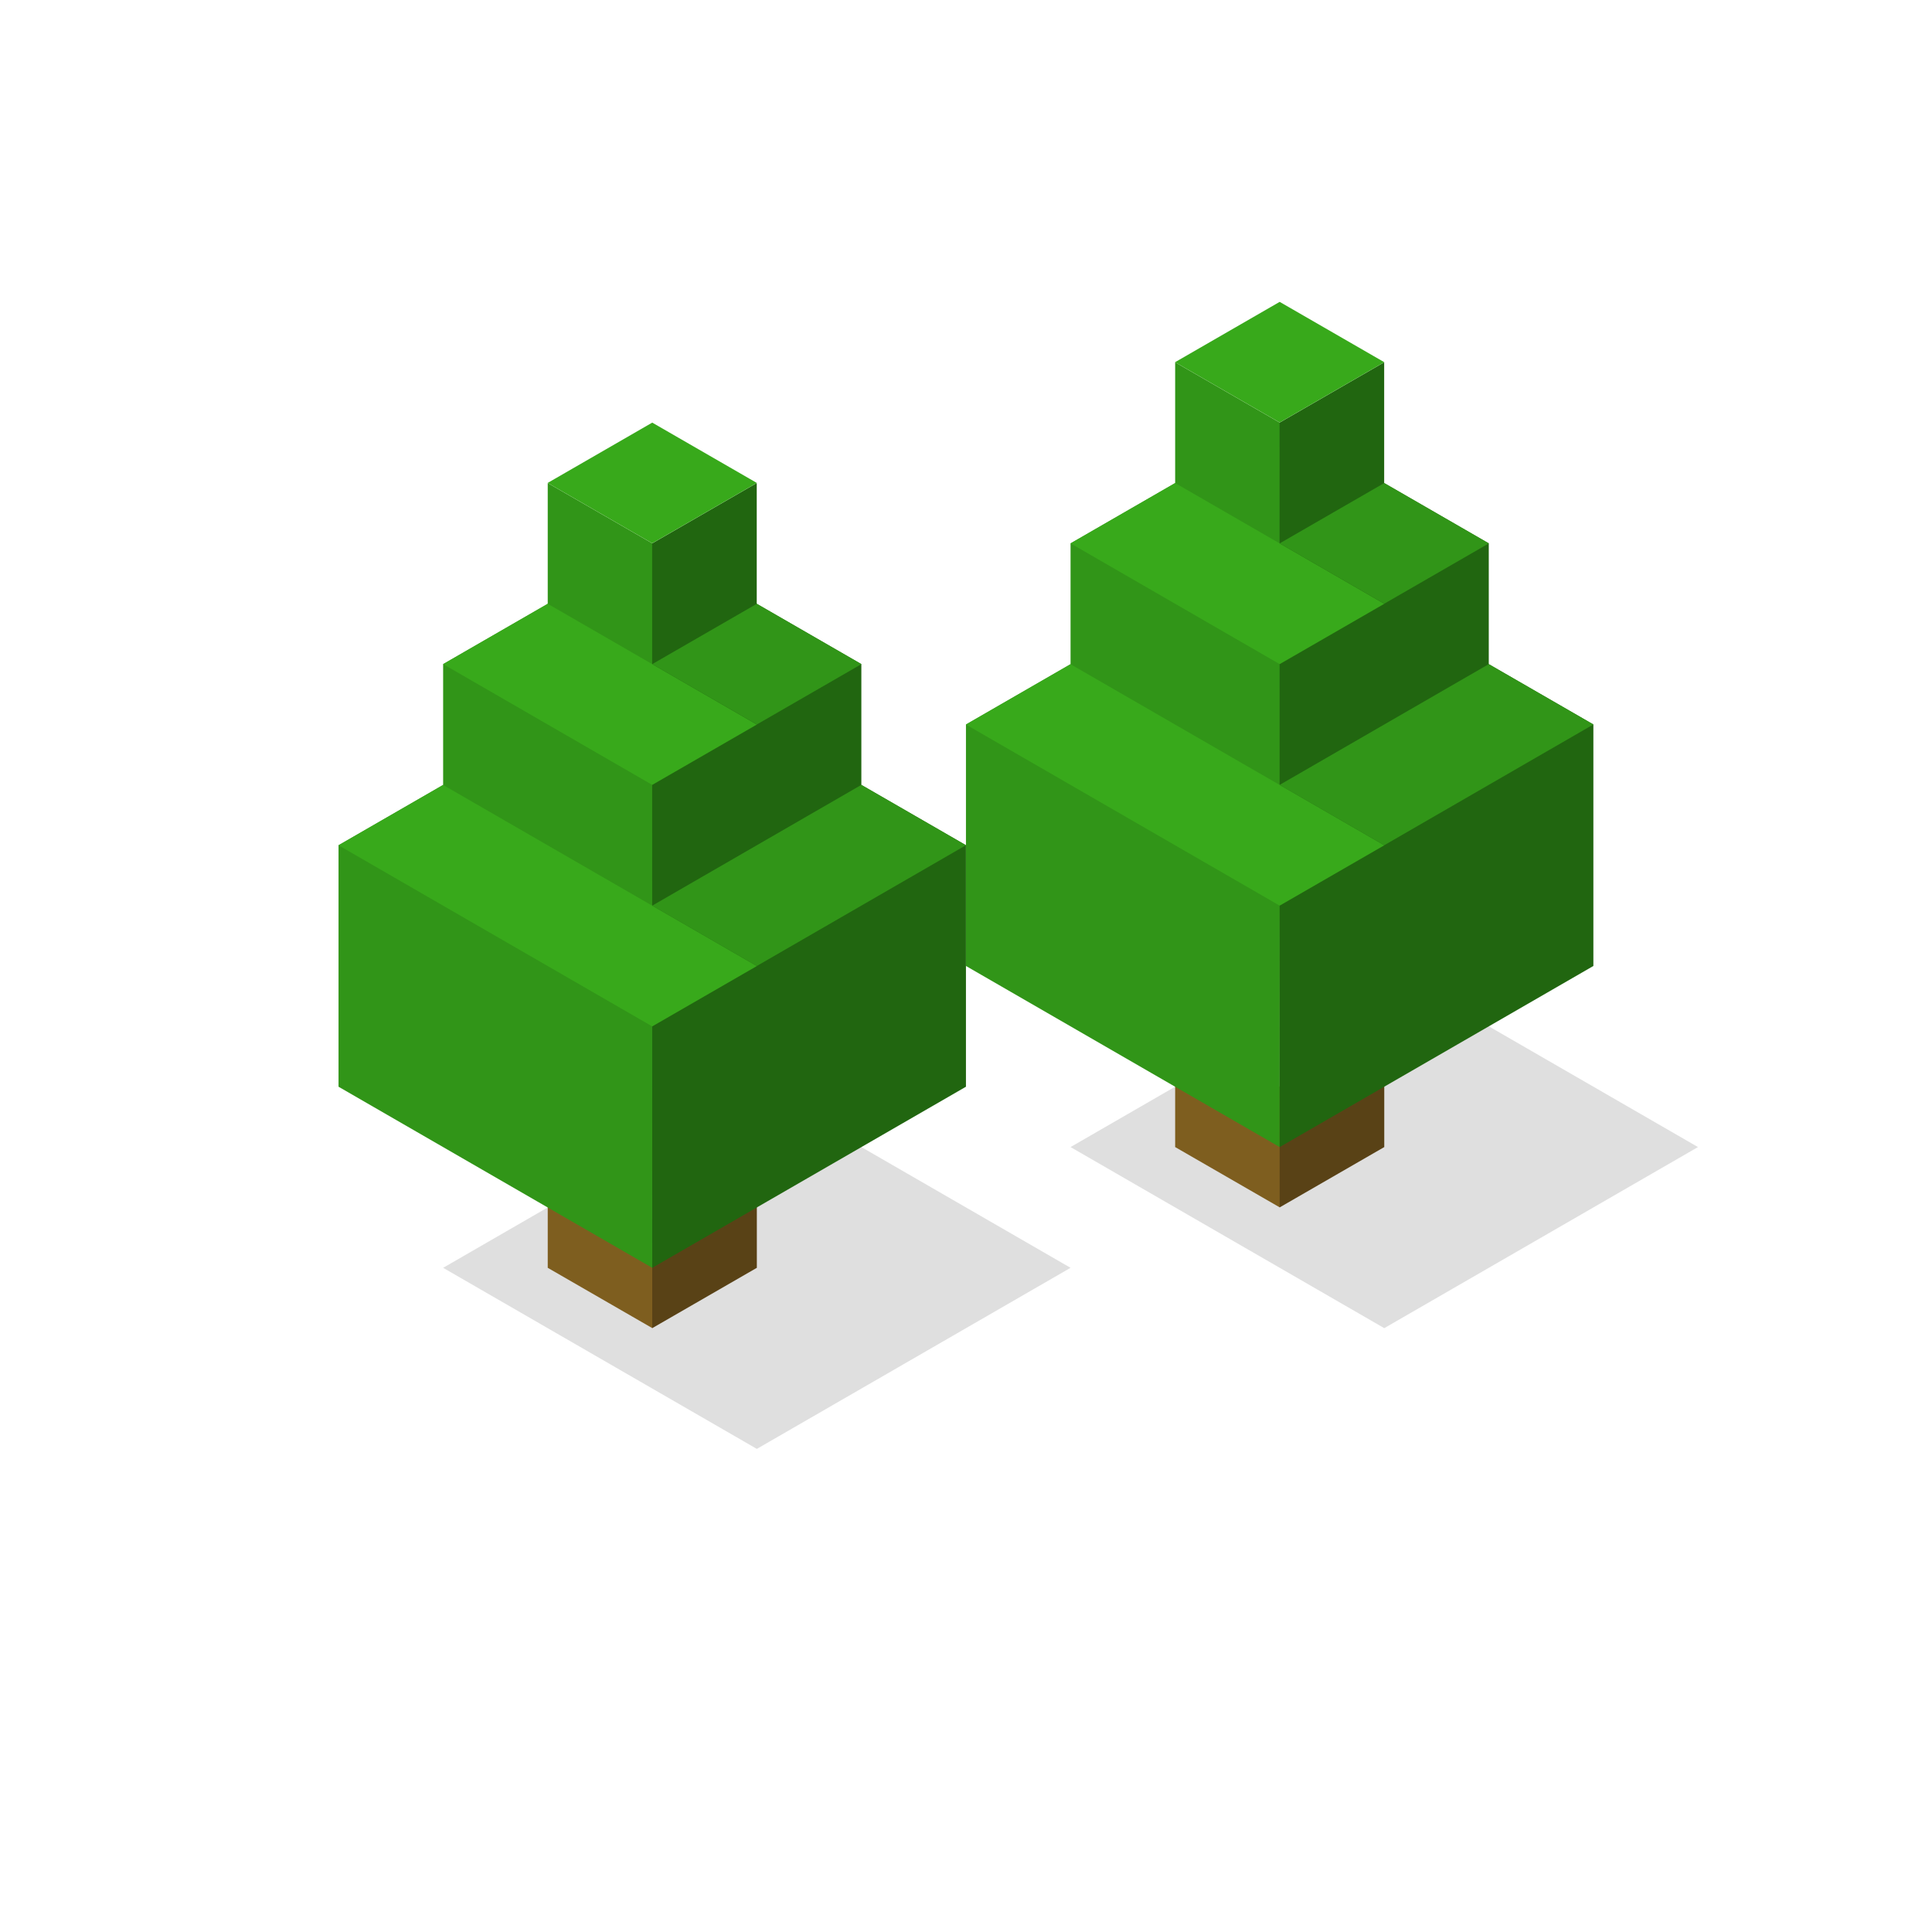
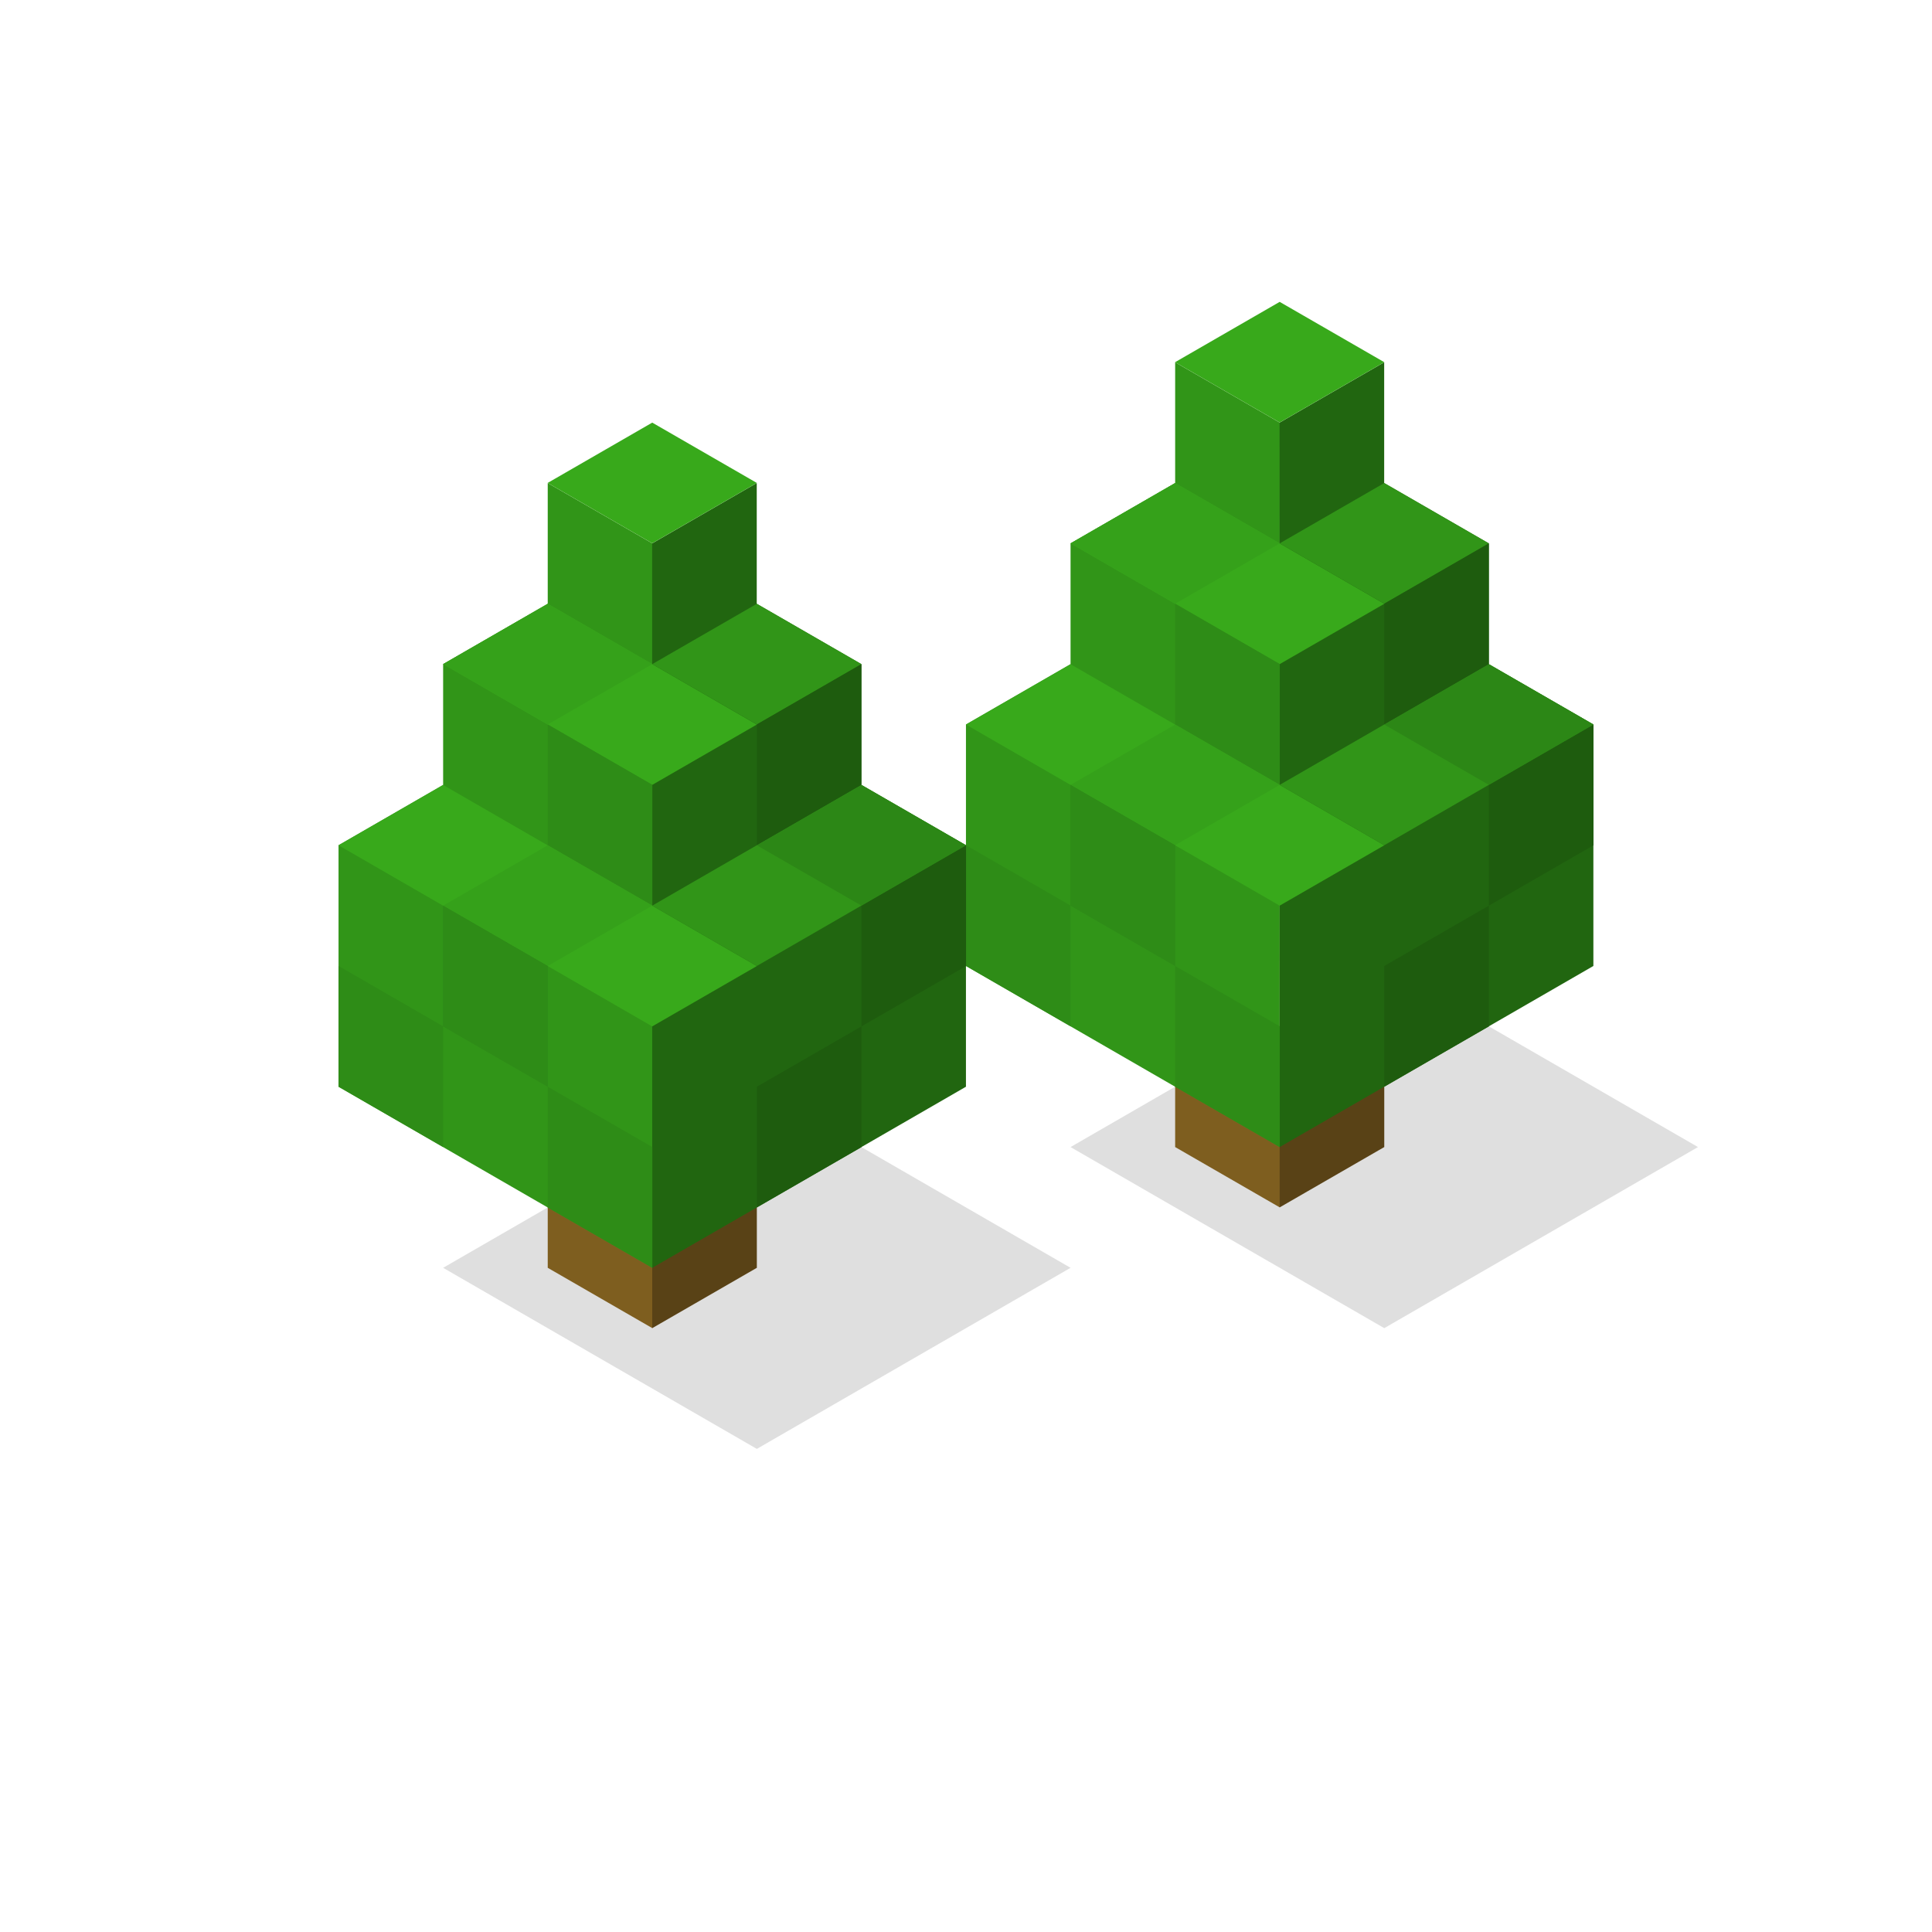
<svg xmlns="http://www.w3.org/2000/svg" width="80" height="80" viewBox="0 0 21.167 21.167" version="1.1" id="svg8">
  <defs id="defs2" />
  <g id="layer1" transform="translate(0,-275.8333)">
-     <g id="g10611" transform="translate(-3.437038,0.6614668)">
-       <path id="path4611" d="m 8.292,289.062 3.437,1.984 3.437,-1.984 -3.437,-1.984 z" style="fill:#000000;fill-opacity:0.125;stroke:none;stroke-width:0.265px;stroke-linecap:butt;stroke-linejoin:miter;stroke-opacity:1" />
-       <path id="path4536" d="m 9.438,289.062 1.146,0.661 v -1.323 l -1.146,-0.661 z" style="fill:#7e5e1f;fill-opacity:1;stroke:none;stroke-width:0.265px;stroke-linecap:butt;stroke-linejoin:miter;stroke-opacity:1" />
-       <path style="fill:#594216;fill-opacity:1;stroke:none;stroke-width:0.265px;stroke-linecap:butt;stroke-linejoin:miter;stroke-opacity:1" d="m 11.729,289.062 -1.146,0.661 v -1.323 l 1.146,-0.661 z" id="path4538" />
-       <path id="path4516" d="m 10.583,289.062 -3.437,-1.984 v -2.646 l 1.146,-0.661 v -1.323 l 1.146,-0.661 v -1.323 l 1.146,0.661 v 4.481 0.81 z" style="opacity:1;vector-effect:none;fill:#319518;fill-opacity:1;stroke:none;stroke-width:0.265px;stroke-linecap:butt;stroke-linejoin:miter;stroke-miterlimit:4;stroke-dasharray:none;stroke-dashoffset:0;stroke-opacity:1" />
-       <path style="opacity:1;vector-effect:none;fill:#216610;fill-opacity:1;stroke:none;stroke-width:0.265px;stroke-linecap:butt;stroke-linejoin:miter;stroke-miterlimit:4;stroke-dasharray:none;stroke-dashoffset:0;stroke-opacity:1" d="m 10.583,289.062 3.437,-1.984 v -2.646 l -1.146,-0.661 v -1.323 l -1.146,-0.661 v -1.323 l -1.146,0.661 z" id="path4534" />
-       <path style="opacity:1;vector-effect:none;fill:#38a91b;fill-opacity:1;stroke:none;stroke-width:0.265px;stroke-linecap:butt;stroke-linejoin:miter;stroke-miterlimit:4;stroke-dasharray:none;stroke-dashoffset:0;stroke-opacity:1" d="m 10.583,283.771 -2.291,-1.323 1.146,-0.661 2.291,1.323 z" id="path4556" />
-       <path id="path4558" d="m 11.729,283.109 1.146,-0.661 -1.146,-0.661 -1.146,0.661 z" style="opacity:1;vector-effect:none;fill:#319518;fill-opacity:1;stroke:none;stroke-width:0.265px;stroke-linecap:butt;stroke-linejoin:miter;stroke-miterlimit:4;stroke-dasharray:none;stroke-dashoffset:0;stroke-opacity:1" />
-       <path style="opacity:1;vector-effect:none;fill:#319518;fill-opacity:1;stroke:none;stroke-width:0.265px;stroke-linecap:butt;stroke-linejoin:miter;stroke-miterlimit:4;stroke-dasharray:none;stroke-dashoffset:0;stroke-opacity:1" d="m 11.729,285.755 2.291,-1.323 -1.146,-0.661 -2.291,1.323 z" id="path4574" />
-       <path id="path4576" d="m 10.583,279.802 1.146,0.661 -1.146,0.661 -1.146,-0.661 z" style="opacity:1;vector-effect:none;fill:#38a91b;fill-opacity:1;stroke:none;stroke-width:0.265px;stroke-linecap:butt;stroke-linejoin:miter;stroke-miterlimit:4;stroke-dasharray:none;stroke-dashoffset:0;stroke-opacity:1" />
-       <path id="path4540" d="m 10.583,286.417 -3.437,-1.984 1.146,-0.661 3.437,1.984 z" style="opacity:1;vector-effect:none;fill:#38a91b;fill-opacity:1;stroke:none;stroke-width:0.265px;stroke-linecap:butt;stroke-linejoin:miter;stroke-miterlimit:4;stroke-dasharray:none;stroke-dashoffset:0;stroke-opacity:1" />
+     <g transform="translate(3.437039,-0.66146)" id="g7837">
+       <path id="path4611-8" d="m 8.292,289.062 3.437,1.984 3.437,-1.984 -3.437,-1.984 z" style="fill:#000000;fill-opacity:0.125;stroke:none;stroke-width:0.265px;stroke-linecap:butt;stroke-linejoin:miter;stroke-opacity:1" />
+       <path id="path4536-4" d="m 9.438,289.062 1.146,0.661 v -1.323 l -1.146,-0.661 z" style="fill:#7e5e1f;fill-opacity:1;stroke:none;stroke-width:0.265px;stroke-linecap:butt;stroke-linejoin:miter;stroke-opacity:1" />
+       <path style="fill:#594216;fill-opacity:1;stroke:none;stroke-width:0.265px;stroke-linecap:butt;stroke-linejoin:miter;stroke-opacity:1" d="m 11.729,289.062 -1.146,0.661 v -1.323 l 1.146,-0.661 z" id="path4538-5" />
+       <path id="path4516-03" d="m 10.583,289.062 -3.437,-1.984 v -2.646 l 1.146,-0.661 v -1.323 l 1.146,-0.661 v -1.323 l 1.146,0.661 z" style="opacity:1;vector-effect:none;fill:#319518;fill-opacity:1;stroke:none;stroke-width:0.265px;stroke-linecap:butt;stroke-linejoin:miter;stroke-miterlimit:4;stroke-dasharray:none;stroke-dashoffset:0;stroke-opacity:1" />
+       <path style="opacity:1;vector-effect:none;fill:#216610;fill-opacity:1;stroke:none;stroke-width:0.265px;stroke-linecap:butt;stroke-linejoin:miter;stroke-miterlimit:4;stroke-dasharray:none;stroke-dashoffset:0;stroke-opacity:1" d="m 10.583,289.062 3.437,-1.984 v -2.646 l -1.146,-0.661 v -1.323 l -1.146,-0.661 v -1.323 l -1.146,0.661 z" id="path4534-61" />
+       <path style="opacity:1;vector-effect:none;fill:#38a91b;fill-opacity:1;stroke:none;stroke-width:0.265px;stroke-linecap:butt;stroke-linejoin:miter;stroke-miterlimit:4;stroke-dasharray:none;stroke-dashoffset:0;stroke-opacity:1" d="m 10.583,283.771 -2.291,-1.323 1.146,-0.661 2.291,1.323 z" id="path4556-0" />
+       <path id="path4558-63" d="m 11.729,283.109 1.146,-0.661 -1.146,-0.661 -1.146,0.661 z" style="opacity:1;vector-effect:none;fill:#319518;fill-opacity:1;stroke:none;stroke-width:0.265px;stroke-linecap:butt;stroke-linejoin:miter;stroke-miterlimit:4;stroke-dasharray:none;stroke-dashoffset:0;stroke-opacity:1" />
+       <path style="opacity:1;vector-effect:none;fill:#319518;fill-opacity:1;stroke:none;stroke-width:0.265px;stroke-linecap:butt;stroke-linejoin:miter;stroke-miterlimit:4;stroke-dasharray:none;stroke-dashoffset:0;stroke-opacity:1" d="m 11.729,285.755 2.291,-1.323 -1.146,-0.661 -2.291,1.323 z" id="path4574-20" />
+       <path id="path4576-6" d="m 10.583,279.802 1.146,0.661 -1.146,0.661 -1.146,-0.661 z" style="opacity:1;vector-effect:none;fill:#38a91b;fill-opacity:1;stroke:none;stroke-width:0.265px;stroke-linecap:butt;stroke-linejoin:miter;stroke-miterlimit:4;stroke-dasharray:none;stroke-dashoffset:0;stroke-opacity:1" />
+       <path id="path4540-1" d="m 10.583,286.417 -3.437,-1.984 1.146,-0.661 3.437,1.984 z" style="opacity:1;vector-effect:none;fill:#38a91b;fill-opacity:1;stroke:none;stroke-width:0.265px;stroke-linecap:butt;stroke-linejoin:miter;stroke-miterlimit:4;stroke-dasharray:none;stroke-dashoffset:0;stroke-opacity:1" />
+       <path id="path6388-5" d="m 9.438,288.401 v -1.323 l 1.146,0.661 v 1.323 z" style="opacity:1;vector-effect:none;fill:#2e8c17;fill-opacity:1;stroke:none;stroke-width:0.265px;stroke-linecap:butt;stroke-linejoin:miter;stroke-miterlimit:4;stroke-dasharray:none;stroke-dashoffset:0;stroke-opacity:1" />
+       <path style="opacity:1;vector-effect:none;fill:#2e8c17;fill-opacity:1;stroke:none;stroke-width:0.265px;stroke-linecap:butt;stroke-linejoin:miter;stroke-miterlimit:4;stroke-dasharray:none;stroke-dashoffset:0;stroke-opacity:1" d="m 8.292,286.417 v -1.323 l 1.146,0.661 v 1.323 z" id="path6404-5" />
+       <path id="path6406-4" d="m 9.438,284.432 v -1.323 l 1.146,0.661 v 1.323 z" style="opacity:1;vector-effect:none;fill:#2e8c17;fill-opacity:1;stroke:none;stroke-width:0.265px;stroke-linecap:butt;stroke-linejoin:miter;stroke-miterlimit:4;stroke-dasharray:none;stroke-dashoffset:0;stroke-opacity:1" />
+       <path style="opacity:1;vector-effect:none;fill:#35a11a;fill-opacity:1;stroke:none;stroke-width:0.265px;stroke-linecap:butt;stroke-linejoin:miter;stroke-miterlimit:4;stroke-dasharray:none;stroke-dashoffset:0;stroke-opacity:1" d="m 9.438,283.109 -1.146,-0.661 1.146,-0.661 1.146,0.661 z" id="path6433-7" />
+       <path id="path6435-6" d="m 11.729,287.078 1.146,-0.661 v 1.323 l -1.146,0.661 z" style="opacity:1;vector-effect:none;fill:#1e5c0e;fill-opacity:1;stroke:none;stroke-width:0.265px;stroke-linecap:butt;stroke-linejoin:miter;stroke-miterlimit:4;stroke-dasharray:none;stroke-dashoffset:0;stroke-opacity:1" />
+       <path id="path6435-0-5" d="m 12.875,285.094 1.146,-0.661 v 1.323 l -1.146,0.661 z" style="opacity:1;vector-effect:none;fill:#1e5c0e;fill-opacity:1;stroke:none;stroke-width:0.265px;stroke-linecap:butt;stroke-linejoin:miter;stroke-miterlimit:4;stroke-dasharray:none;stroke-dashoffset:0;stroke-opacity:1" />
+       <path style="opacity:1;vector-effect:none;fill:#1e5c0e;fill-opacity:1;stroke:none;stroke-width:0.265px;stroke-linecap:butt;stroke-linejoin:miter;stroke-miterlimit:4;stroke-dasharray:none;stroke-dashoffset:0;stroke-opacity:1" d="m 11.729,283.109 1.146,-0.661 v 1.323 l -1.146,0.661 z" id="path6466-6" />
+       <path style="opacity:1;vector-effect:none;fill:#35a11a;fill-opacity:1;stroke:none;stroke-width:0.265px;stroke-linecap:butt;stroke-linejoin:miter;stroke-miterlimit:4;stroke-dasharray:none;stroke-dashoffset:0;stroke-opacity:1" d="m 9.438,285.755 -1.146,-0.661 1.146,-0.661 1.146,0.661 z" id="path6468-9" />
+       <path id="path7748" d="m 8.292,286.417 v -1.323 l 1.146,0.661 v 1.323 z" style="opacity:1;vector-effect:none;fill:#2e8c17;fill-opacity:1;stroke:none;stroke-width:0.265px;stroke-linecap:butt;stroke-linejoin:miter;stroke-miterlimit:4;stroke-dasharray:none;stroke-dashoffset:0;stroke-opacity:1" />
+       <path style="opacity:1;vector-effect:none;fill:#2e8c17;fill-opacity:1;stroke:none;stroke-width:0.265px;stroke-linecap:butt;stroke-linejoin:miter;stroke-miterlimit:4;stroke-dasharray:none;stroke-dashoffset:0;stroke-opacity:1" d="m 7.146,287.078 v -1.323 l 1.146,0.661 v 1.323 z" id="path7770" />
+       <path id="path7772" d="m 12.875,285.094 -1.146,-0.661 1.146,-0.661 1.146,0.661 z" style="opacity:1;vector-effect:none;fill:#2c8716;fill-opacity:1;stroke:none;stroke-width:0.265px;stroke-linecap:butt;stroke-linejoin:miter;stroke-miterlimit:4;stroke-dasharray:none;stroke-dashoffset:0;stroke-opacity:1" />
    </g>
-     <g id="g10633" transform="translate(3.437039,-0.6614482)">
-       <path style="fill:#000000;fill-opacity:0.125;stroke:none;stroke-width:0.265px;stroke-linecap:butt;stroke-linejoin:miter;stroke-opacity:1" d="m 8.292,289.062 3.437,1.984 3.437,-1.984 -3.437,-1.984 z" id="path10613" />
-       <path style="fill:#7e5e1f;fill-opacity:1;stroke:none;stroke-width:0.265px;stroke-linecap:butt;stroke-linejoin:miter;stroke-opacity:1" d="m 9.438,289.062 1.146,0.661 v -1.323 l -1.146,-0.661 z" id="path10615" />
-       <path id="path10617" d="m 11.729,289.062 -1.146,0.661 v -1.323 l 1.146,-0.661 z" style="fill:#594216;fill-opacity:1;stroke:none;stroke-width:0.265px;stroke-linecap:butt;stroke-linejoin:miter;stroke-opacity:1" />
-       <path style="opacity:1;vector-effect:none;fill:#319518;fill-opacity:1;stroke:none;stroke-width:0.265px;stroke-linecap:butt;stroke-linejoin:miter;stroke-miterlimit:4;stroke-dasharray:none;stroke-dashoffset:0;stroke-opacity:1" d="m 10.583,289.062 -3.437,-1.984 v -2.646 l 1.146,-0.661 v -1.323 l 1.146,-0.661 v -1.323 l 1.146,0.661 v 4.481 0.81 z" id="path10619" />
-       <path id="path10621" d="m 10.583,289.062 3.437,-1.984 v -2.646 l -1.146,-0.661 v -1.323 l -1.146,-0.661 v -1.323 l -1.146,0.661 z" style="opacity:1;vector-effect:none;fill:#216610;fill-opacity:1;stroke:none;stroke-width:0.265px;stroke-linecap:butt;stroke-linejoin:miter;stroke-miterlimit:4;stroke-dasharray:none;stroke-dashoffset:0;stroke-opacity:1" />
-       <path id="path10623" d="m 10.583,283.771 -2.291,-1.323 1.146,-0.661 2.291,1.323 z" style="opacity:1;vector-effect:none;fill:#38a91b;fill-opacity:1;stroke:none;stroke-width:0.265px;stroke-linecap:butt;stroke-linejoin:miter;stroke-miterlimit:4;stroke-dasharray:none;stroke-dashoffset:0;stroke-opacity:1" />
-       <path style="opacity:1;vector-effect:none;fill:#319518;fill-opacity:1;stroke:none;stroke-width:0.265px;stroke-linecap:butt;stroke-linejoin:miter;stroke-miterlimit:4;stroke-dasharray:none;stroke-dashoffset:0;stroke-opacity:1" d="m 11.729,283.109 1.146,-0.661 -1.146,-0.661 -1.146,0.661 z" id="path10625" />
-       <path id="path10627" d="m 11.729,285.755 2.291,-1.323 -1.146,-0.661 -2.291,1.323 z" style="opacity:1;vector-effect:none;fill:#319518;fill-opacity:1;stroke:none;stroke-width:0.265px;stroke-linecap:butt;stroke-linejoin:miter;stroke-miterlimit:4;stroke-dasharray:none;stroke-dashoffset:0;stroke-opacity:1" />
-       <path style="opacity:1;vector-effect:none;fill:#38a91b;fill-opacity:1;stroke:none;stroke-width:0.265px;stroke-linecap:butt;stroke-linejoin:miter;stroke-miterlimit:4;stroke-dasharray:none;stroke-dashoffset:0;stroke-opacity:1" d="m 10.583,279.802 1.146,0.661 -1.146,0.661 -1.146,-0.661 z" id="path10629" />
-       <path style="opacity:1;vector-effect:none;fill:#38a91b;fill-opacity:1;stroke:none;stroke-width:0.265px;stroke-linecap:butt;stroke-linejoin:miter;stroke-miterlimit:4;stroke-dasharray:none;stroke-dashoffset:0;stroke-opacity:1" d="m 10.583,286.417 -3.437,-1.984 1.146,-0.661 3.437,1.984 z" id="path10631" />
+     <g transform="translate(-3.437038,0.6614634)" id="g7837-3">
+       <path id="path4611-7" d="m 8.292,289.062 3.437,1.984 3.437,-1.984 -3.437,-1.984 z" style="fill:#000000;fill-opacity:0.125;stroke:none;stroke-width:0.265px;stroke-linecap:butt;stroke-linejoin:miter;stroke-opacity:1" />
+       <path id="path4536-45" d="m 9.438,289.062 1.146,0.661 v -1.323 l -1.146,-0.661 z" style="fill:#7e5e1f;fill-opacity:1;stroke:none;stroke-width:0.265px;stroke-linecap:butt;stroke-linejoin:miter;stroke-opacity:1" />
+       <path style="fill:#594216;fill-opacity:1;stroke:none;stroke-width:0.265px;stroke-linecap:butt;stroke-linejoin:miter;stroke-opacity:1" d="m 11.729,289.062 -1.146,0.661 v -1.323 l 1.146,-0.661 z" id="path4538-25" />
+       <path id="path4516-4" d="m 10.583,289.062 -3.437,-1.984 v -2.646 l 1.146,-0.661 v -1.323 l 1.146,-0.661 v -1.323 l 1.146,0.661 z" style="opacity:1;vector-effect:none;fill:#319518;fill-opacity:1;stroke:none;stroke-width:0.265px;stroke-linecap:butt;stroke-linejoin:miter;stroke-miterlimit:4;stroke-dasharray:none;stroke-dashoffset:0;stroke-opacity:1" />
+       <path style="opacity:1;vector-effect:none;fill:#216610;fill-opacity:1;stroke:none;stroke-width:0.265px;stroke-linecap:butt;stroke-linejoin:miter;stroke-miterlimit:4;stroke-dasharray:none;stroke-dashoffset:0;stroke-opacity:1" d="m 10.583,289.062 3.437,-1.984 v -2.646 l -1.146,-0.661 v -1.323 l -1.146,-0.661 v -1.323 l -1.146,0.661 z" id="path4534-74" />
+       <path style="opacity:1;vector-effect:none;fill:#38a91b;fill-opacity:1;stroke:none;stroke-width:0.265px;stroke-linecap:butt;stroke-linejoin:miter;stroke-miterlimit:4;stroke-dasharray:none;stroke-dashoffset:0;stroke-opacity:1" d="m 10.583,283.771 -2.291,-1.323 1.146,-0.661 2.291,1.323 z" id="path4556-4" />
+       <path id="path4558-3" d="m 11.729,283.109 1.146,-0.661 -1.146,-0.661 -1.146,0.661 z" style="opacity:1;vector-effect:none;fill:#319518;fill-opacity:1;stroke:none;stroke-width:0.265px;stroke-linecap:butt;stroke-linejoin:miter;stroke-miterlimit:4;stroke-dasharray:none;stroke-dashoffset:0;stroke-opacity:1" />
+       <path style="opacity:1;vector-effect:none;fill:#319518;fill-opacity:1;stroke:none;stroke-width:0.265px;stroke-linecap:butt;stroke-linejoin:miter;stroke-miterlimit:4;stroke-dasharray:none;stroke-dashoffset:0;stroke-opacity:1" d="m 11.729,285.755 2.291,-1.323 -1.146,-0.661 -2.291,1.323 z" id="path4574-0" />
+       <path id="path4576-7" d="m 10.583,279.802 1.146,0.661 -1.146,0.661 -1.146,-0.661 z" style="opacity:1;vector-effect:none;fill:#38a91b;fill-opacity:1;stroke:none;stroke-width:0.265px;stroke-linecap:butt;stroke-linejoin:miter;stroke-miterlimit:4;stroke-dasharray:none;stroke-dashoffset:0;stroke-opacity:1" />
+       <path id="path4540-86" d="m 10.583,286.417 -3.437,-1.984 1.146,-0.661 3.437,1.984 z" style="opacity:1;vector-effect:none;fill:#38a91b;fill-opacity:1;stroke:none;stroke-width:0.265px;stroke-linecap:butt;stroke-linejoin:miter;stroke-miterlimit:4;stroke-dasharray:none;stroke-dashoffset:0;stroke-opacity:1" />
+       <path id="path6388" d="m 9.438,288.401 v -1.323 l 1.146,0.661 v 1.323 z" style="opacity:1;vector-effect:none;fill:#2e8c17;fill-opacity:1;stroke:none;stroke-width:0.265px;stroke-linecap:butt;stroke-linejoin:miter;stroke-miterlimit:4;stroke-dasharray:none;stroke-dashoffset:0;stroke-opacity:1" />
+       <path style="opacity:1;vector-effect:none;fill:#2e8c17;fill-opacity:1;stroke:none;stroke-width:0.265px;stroke-linecap:butt;stroke-linejoin:miter;stroke-miterlimit:4;stroke-dasharray:none;stroke-dashoffset:0;stroke-opacity:1" d="m 8.292,286.417 v -1.323 l 1.146,0.661 v 1.323 z" id="path6404" />
+       <path id="path6406" d="m 9.438,284.432 v -1.323 l 1.146,0.661 v 1.323 z" style="opacity:1;vector-effect:none;fill:#2e8c17;fill-opacity:1;stroke:none;stroke-width:0.265px;stroke-linecap:butt;stroke-linejoin:miter;stroke-miterlimit:4;stroke-dasharray:none;stroke-dashoffset:0;stroke-opacity:1" />
+       <path style="opacity:1;vector-effect:none;fill:#35a11a;fill-opacity:1;stroke:none;stroke-width:0.265px;stroke-linecap:butt;stroke-linejoin:miter;stroke-miterlimit:4;stroke-dasharray:none;stroke-dashoffset:0;stroke-opacity:1" d="m 9.438,283.109 -1.146,-0.661 1.146,-0.661 1.146,0.661 z" id="path6433" />
+       <path id="path6435" d="m 11.729,287.078 1.146,-0.661 v 1.323 l -1.146,0.661 z" style="opacity:1;vector-effect:none;fill:#1e5c0e;fill-opacity:1;stroke:none;stroke-width:0.265px;stroke-linecap:butt;stroke-linejoin:miter;stroke-miterlimit:4;stroke-dasharray:none;stroke-dashoffset:0;stroke-opacity:1" />
+       <path id="path6435-0" d="m 12.875,285.094 1.146,-0.661 v 1.323 l -1.146,0.661 z" style="opacity:1;vector-effect:none;fill:#1e5c0e;fill-opacity:1;stroke:none;stroke-width:0.265px;stroke-linecap:butt;stroke-linejoin:miter;stroke-miterlimit:4;stroke-dasharray:none;stroke-dashoffset:0;stroke-opacity:1" />
+       <path style="opacity:1;vector-effect:none;fill:#1e5c0e;fill-opacity:1;stroke:none;stroke-width:0.265px;stroke-linecap:butt;stroke-linejoin:miter;stroke-miterlimit:4;stroke-dasharray:none;stroke-dashoffset:0;stroke-opacity:1" d="m 11.729,283.109 1.146,-0.661 v 1.323 l -1.146,0.661 z" id="path6466" />
+       <path style="opacity:1;vector-effect:none;fill:#35a11a;fill-opacity:1;stroke:none;stroke-width:0.265px;stroke-linecap:butt;stroke-linejoin:miter;stroke-miterlimit:4;stroke-dasharray:none;stroke-dashoffset:0;stroke-opacity:1" d="m 9.438,285.755 -1.146,-0.661 1.146,-0.661 1.146,0.661 z" id="path6468" />
+       <path id="path7748-8" d="m 8.292,286.417 v -1.323 l 1.146,0.661 v 1.323 z" style="opacity:1;vector-effect:none;fill:#2e8c17;fill-opacity:1;stroke:none;stroke-width:0.265px;stroke-linecap:butt;stroke-linejoin:miter;stroke-miterlimit:4;stroke-dasharray:none;stroke-dashoffset:0;stroke-opacity:1" />
+       <path style="opacity:1;vector-effect:none;fill:#2e8c17;fill-opacity:1;stroke:none;stroke-width:0.265px;stroke-linecap:butt;stroke-linejoin:miter;stroke-miterlimit:4;stroke-dasharray:none;stroke-dashoffset:0;stroke-opacity:1" d="m 7.146,287.078 v -1.323 l 1.146,0.661 v 1.323 z" id="path7770-8" />
+       <path id="path7772-4" d="m 12.875,285.094 -1.146,-0.661 1.146,-0.661 1.146,0.661 z" style="opacity:1;vector-effect:none;fill:#2c8716;fill-opacity:1;stroke:none;stroke-width:0.265px;stroke-linecap:butt;stroke-linejoin:miter;stroke-miterlimit:4;stroke-dasharray:none;stroke-dashoffset:0;stroke-opacity:1" />
    </g>
  </g>
</svg>
